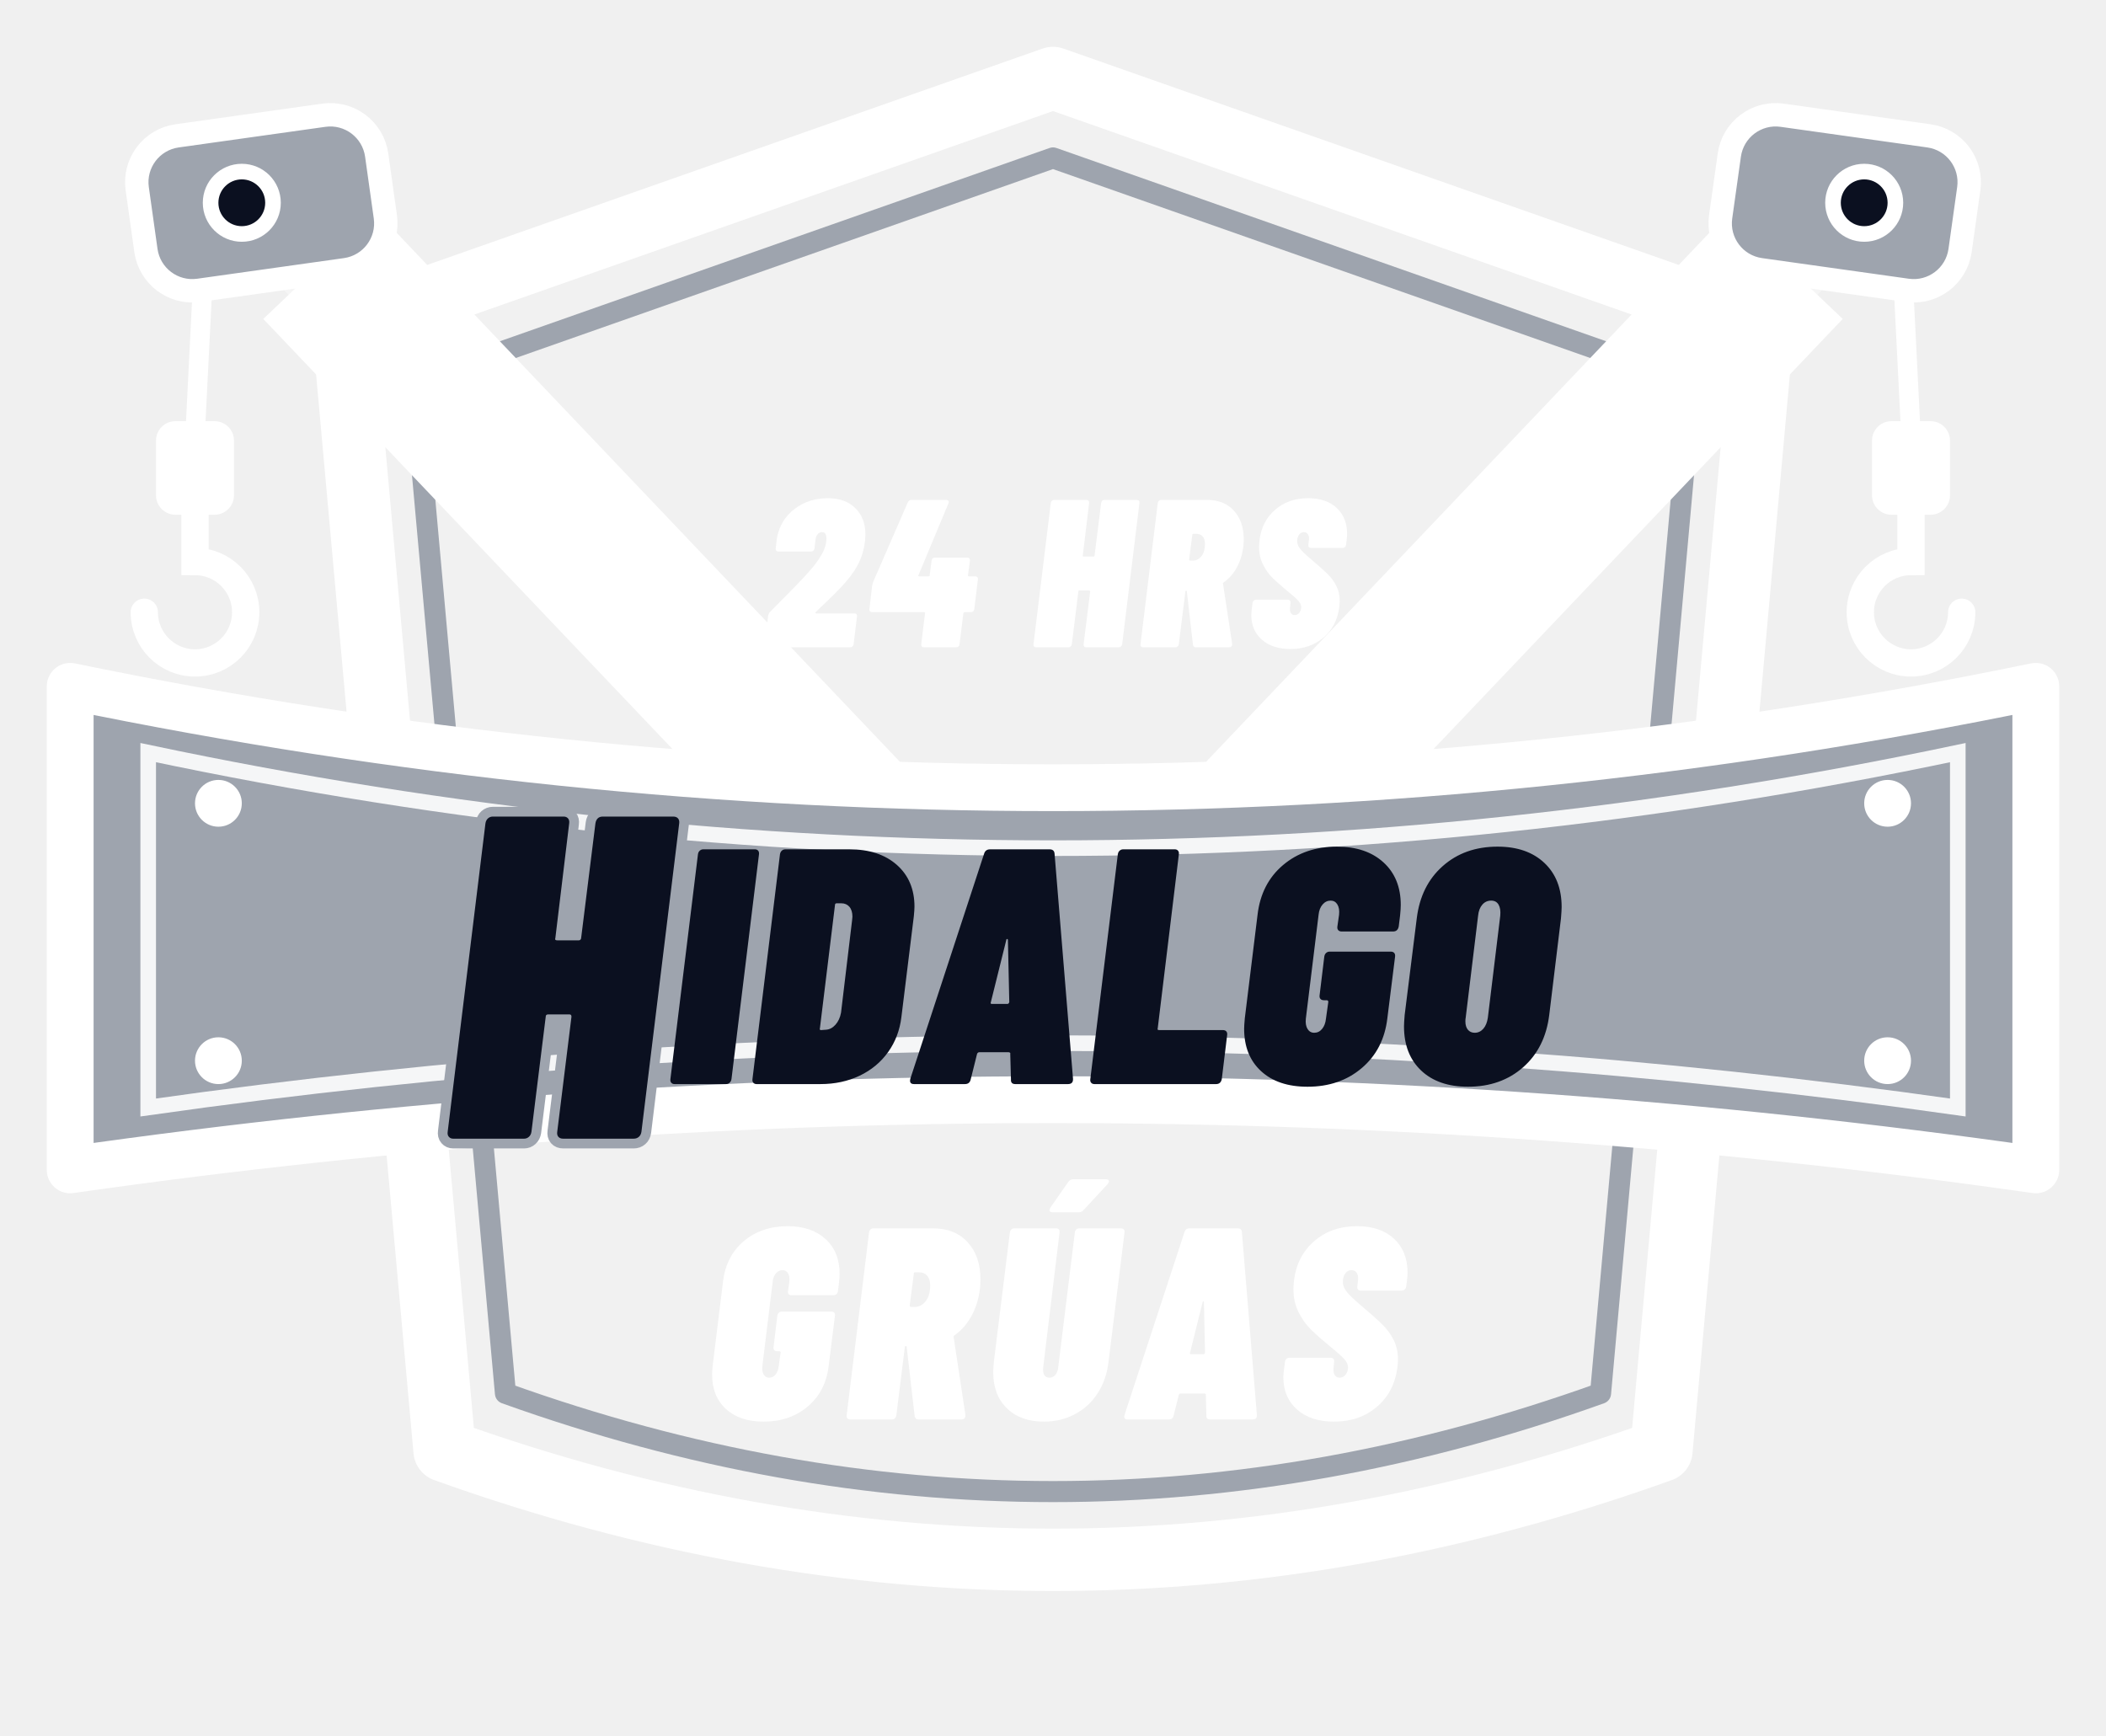
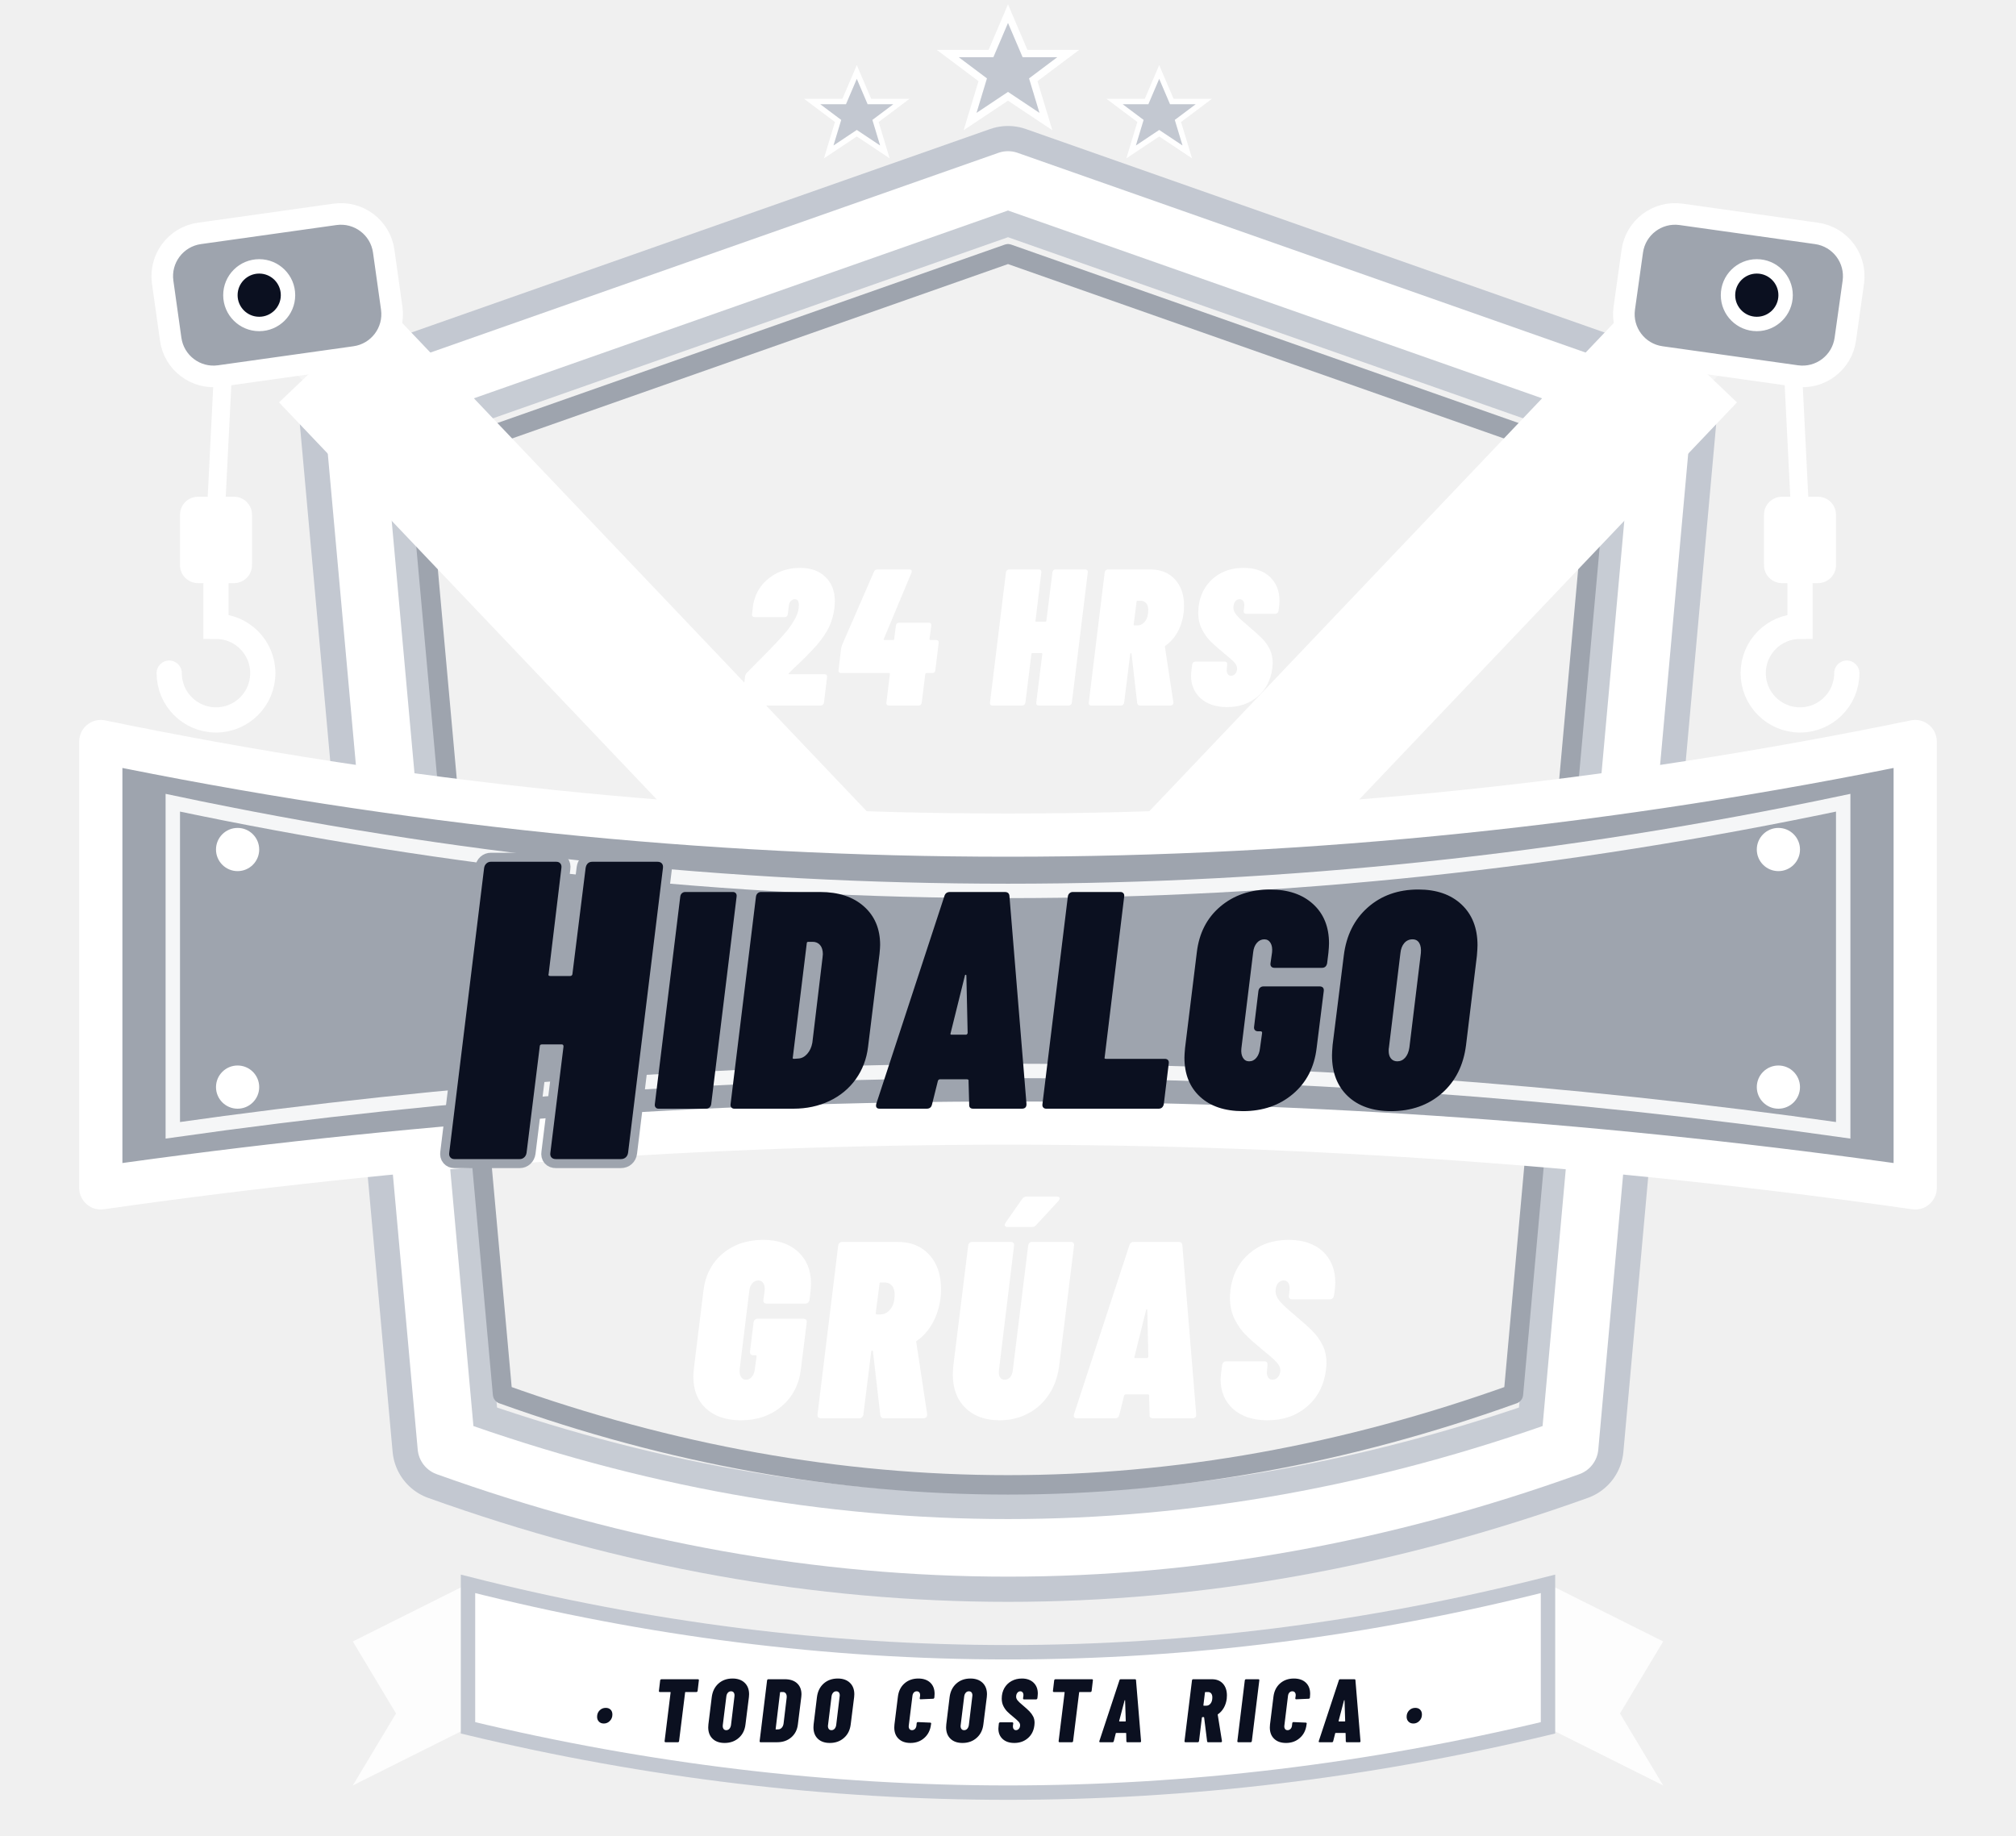
- <svg xmlns="http://www.w3.org/2000/svg" viewBox="30 20 540 445">
+ <svg xmlns="http://www.w3.org/2000/svg" viewBox="20 -10 560 510">
  <defs>
    <linearGradient id="gAzul" x1="0" y1="0" x2="0" y2="1">
      <stop offset="0" stop-color="#3446C4" />
      <stop offset=".55" stop-color="#26339A" />
      <stop offset="1" stop-color="#18216A" />
    </linearGradient>
    <linearGradient id="gPlata" x1="0" y1="0" x2="0" y2="1">
      <stop offset="0" stop-color="#E4E7EC" />
      <stop offset=".45" stop-color="#AEB4BD" />
      <stop offset=".55" stop-color="#9AA1AB" />
      <stop offset="1" stop-color="#C6CAD1" />
    </linearGradient>
    <linearGradient id="gBlanco" x1="0" y1="0" x2="0" y2="1">
      <stop offset="0" stop-color="#FFFFFF" />
      <stop offset="1" stop-color="#EEF1F6" />
    </linearGradient>
+     <linearGradient id="gCromo" x1="0" y1="0" x2="1" y2="1">
+       <stop offset="0" stop-color="#FFFFFF" />
+       <stop offset=".22" stop-color="#C9CED6" />
+       <stop offset=".42" stop-color="#7E8693" />
+       <stop offset=".58" stop-color="#F4F6F9" />
+       <stop offset=".8" stop-color="#9AA1AB" />
+       <stop offset="1" stop-color="#E9ECF1" />
+     </linearGradient>
+     <linearGradient id="gBrillo" x1="0" y1="0" x2="1" y2="0">
+       <stop offset="0" stop-color="#fff" stop-opacity="0" />
+       <stop offset=".5" stop-color="#fff" stop-opacity=".75" />
+       <stop offset="1" stop-color="#fff" stop-opacity="0" />
+     </linearGradient>
+     <linearGradient id="gCinta" x1="0" y1="0" x2="0" y2="1">
+       <stop offset="0" stop-color="#26339A" />
+       <stop offset="1" stop-color="#121A55" />
+     </linearGradient>
+     <clipPath id="cEscudo">
+       <path d="M300 40 L482 104 L456 392 Q300 448 144 392 L118 104 Z" />
+     </clipPath>
+     <clipPath id="cPlaca">
+       <path d="M48 196 Q300 248 552 196 L552 320 Q300 284 48 320 Z" />
+     </clipPath>
    <filter id="sombra" x="-10%" y="-10%" width="120%" height="130%">
      <feDropShadow dx="0" dy="6" stdDeviation="6" flood-color="#0B1030" flood-opacity=".28" />
    </filter>
  </defs>
  <g filter="none">
+     <path d="M300 40 L482 104 L456 392 Q300 448 144 392 L118 104 Z" fill="none" stroke="#C3C8D1" stroke-width="30" stroke-linejoin="round" />
    <path d="M300 40 L482 104 L456 392 Q300 448 144 392 L118 104 Z" fill="rgba(255,255,255,.07)" stroke="#FFFFFF" stroke-width="16" stroke-linejoin="round" />
    <path d="M300 40 L482 104 L456 392 Q300 448 144 392 L118 104 Z" fill="none" stroke="#9EA4AE" stroke-width="6" stroke-linejoin="round" transform="translate(300 245) scale(.9) translate(-300 -245)" />
    <g>
      <path d="M268 252 L112 88" stroke="#FFFFFF" stroke-width="40" stroke-linecap="butt" />
      <path d="M252 246 L104 92" stroke="#FFFFFF" stroke-width="5" stroke-opacity=".35" />
      <rect x="66" y="52" width="62" height="40" rx="12" fill="#9EA4AE" stroke="#FFFFFF" stroke-width="6" transform="rotate(-8 97 72)" />
      <circle cx="92" cy="72" r="8" fill="#0B1020" stroke="#FFFFFF" stroke-width="4" />
      <path d="M82 92 L80 132" stroke="#FFFFFF" stroke-width="5" />
      <rect x="70" y="128" width="20" height="24" rx="5" fill="#FFFFFF" />
      <path d="M80 152 v12 a13 13 0 1 1 -13 13" fill="none" stroke="#FFFFFF" stroke-width="7" stroke-linecap="round" />
    </g>
    <g transform="translate(600 0) scale(-1 1)">
      <path d="M268 252 L112 88" stroke="#FFFFFF" stroke-width="40" stroke-linecap="butt" />
      <path d="M252 246 L104 92" stroke="#FFFFFF" stroke-width="5" stroke-opacity=".35" />
      <rect x="66" y="52" width="62" height="40" rx="12" fill="#9EA4AE" stroke="#FFFFFF" stroke-width="6" transform="rotate(-8 97 72)" />
      <circle cx="92" cy="72" r="8" fill="#0B1020" stroke="#FFFFFF" stroke-width="4" />
      <path d="M82 92 L80 132" stroke="#FFFFFF" stroke-width="5" />
      <rect x="70" y="128" width="20" height="24" rx="5" fill="#FFFFFF" />
      <path d="M80 152 v12 a13 13 0 1 1 -13 13" fill="none" stroke="#FFFFFF" stroke-width="7" stroke-linecap="round" />
    </g>
    <path d="M48 196 Q300 248 552 196 L552 320 Q300 284 48 320 Z" fill="#9EA4AE" stroke="#FFFFFF" stroke-width="12" stroke-linejoin="round" />
    <path d="M68 213 Q300 262 532 213 L532 304 Q300 271 68 304 Z" fill="none" stroke="#FFFFFF" stroke-width="4" stroke-opacity=".9" />
    <g fill="#FFFFFF">
      <circle cx="86" cy="226" r="6" />
      <circle cx="514" cy="226" r="6" />
      <circle cx="86" cy="292" r="6" />
      <circle cx="514" cy="292" r="6" />
    </g>
    <path d="M239.27 177.30H249.04Q249.42 177.30 249.61 177.52Q249.80 177.73 249.74 178.11L248.88 185.19Q248.83 185.56 248.58 185.78Q248.34 186.0 247.96 186.0H226.79Q226.42 186.0 226.23 185.78Q226.04 185.56 226.09 185.19L226.96 177.9Q227.06 177.30 227.5 176.87L231.49 172.82Q236.51 167.80 238.62 165.21Q240.24 163.15 241.08 161.43Q241.91 159.70 241.91 158.08Q241.91 157.27 241.62 156.86Q241.32 156.46 240.78 156.46Q240.13 156.46 239.67 156.97Q239.21 157.48 239.11 158.35L238.84 160.62Q238.78 160.99 238.57 161.21Q238.35 161.43 237.97 161.43H229.60Q229.22 161.43 229.03 161.21Q228.85 160.99 228.90 160.62L229.22 157.92Q230.09 153.32 233.71 150.54Q237.32 147.76 242.29 147.76Q246.72 147.76 249.31 150.30Q251.90 152.84 251.90 157.05Q251.90 157.59 251.8 158.78Q251.42 161.80 250.31 164.15Q249.20 166.50 246.94 169.15Q244.61 171.85 240.13 176.01L239.16 176.98Q239.00 177.09 239.05 177.19Q239.11 177.30 239.27 177.30ZM280.74 168.61 279.82 176.17Q279.77 176.55 279.55 176.76Q279.34 176.98 278.96 176.98H277.34Q277.12 176.98 277.02 177.25L276.04 185.19Q275.99 185.56 275.77 185.78Q275.56 186.0 275.18 186.0H266.92Q266.54 186.0 266.35 185.78Q266.16 185.56 266.22 185.19L267.19 177.25Q267.19 176.98 266.97 176.98H253.58Q253.26 176.98 253.07 176.76Q252.88 176.55 252.93 176.17L253.63 170.17Q253.69 169.85 253.90 169.20L262.76 148.84Q263.03 148.2 263.73 148.2H272.59Q273.02 148.2 273.18 148.44Q273.34 148.68 273.18 149.11L265.51 167.47Q265.35 167.80 265.68 167.80H268.11Q268.38 167.80 268.38 167.53L268.86 163.80Q268.92 163.42 269.13 163.21Q269.35 162.99 269.73 162.99H277.99Q278.37 162.99 278.55 163.21Q278.74 163.42 278.69 163.80L278.20 167.53Q278.20 167.80 278.47 167.80H280.09Q280.42 167.80 280.61 168.01Q280.8 168.23 280.74 168.61ZM313.20 148.2H321.46Q321.84 148.2 322.03 148.41Q322.22 148.63 322.16 149.01L317.74 185.19Q317.68 185.56 317.44 185.78Q317.2 186.0 316.82 186.0H308.56Q308.18 186.0 307.99 185.78Q307.80 185.56 307.85 185.19L309.53 171.69Q309.53 171.42 309.31 171.42H306.77Q306.50 171.42 306.50 171.69L304.83 185.19Q304.78 185.56 304.53 185.78Q304.29 186.0 303.97 186.0H295.65Q295.33 186.0 295.14 185.78Q294.95 185.56 295.00 185.19L299.43 149.01Q299.48 148.63 299.73 148.41Q299.97 148.2 300.29 148.2H308.61Q308.93 148.2 309.12 148.41Q309.31 148.63 309.26 149.01L307.64 162.45Q307.53 162.72 307.85 162.72H310.39Q310.50 162.72 310.58 162.64Q310.66 162.56 310.66 162.45L312.34 149.01Q312.39 148.63 312.61 148.41Q312.82 148.2 313.20 148.2ZM335.88 185.29 334.32 171.69Q334.32 171.47 334.15 171.47Q333.94 171.47 333.94 171.74L332.26 185.19Q332.21 185.56 331.97 185.78Q331.72 186.0 331.40 186.0H323.08Q322.76 186.0 322.57 185.78Q322.38 185.56 322.44 185.19L326.86 149.01Q326.92 148.63 327.16 148.41Q327.40 148.2 327.73 148.2H339.55Q343.87 148.2 346.38 150.95Q348.90 153.70 348.90 158.24Q348.90 159.54 348.79 160.24Q348.41 163.21 347.11 165.56Q345.82 167.91 343.77 169.36Q343.50 169.53 343.60 169.74L345.93 185.08V185.29Q345.93 185.62 345.71 185.81Q345.49 186.0 345.17 186.0H336.64Q335.99 186.0 335.88 185.29ZM335.99 156.89Q335.72 156.89 335.72 157.16L334.91 163.48Q334.91 163.75 335.18 163.75H335.88Q337.18 163.75 338.07 162.61Q338.96 161.48 338.96 159.48Q338.96 158.24 338.37 157.56Q337.77 156.89 336.75 156.89ZM350.84 177.63Q350.84 177.25 350.95 176.28L351.17 174.60Q351.22 174.22 351.46 174.01Q351.71 173.79 352.03 173.79H360.24Q360.56 173.79 360.75 174.01Q360.94 174.22 360.89 174.60L360.78 175.79Q360.67 176.65 360.99 177.19Q361.32 177.73 361.97 177.73Q362.67 177.73 363.15 177.14Q363.64 176.55 363.64 175.68Q363.64 174.87 362.86 174.01Q362.07 173.14 359.86 171.36Q357.70 169.58 356.3 168.20Q354.89 166.83 353.87 164.80Q352.84 162.78 352.84 160.18Q352.84 159.70 352.95 158.51Q353.54 153.70 356.94 150.73Q360.35 147.76 365.42 147.76Q370.07 147.76 372.74 150.25Q375.41 152.73 375.41 156.94Q375.41 157.43 375.30 158.51L375.14 159.70Q375.09 160.08 374.84 160.29Q374.60 160.51 374.28 160.51H366.12Q365.80 160.51 365.61 160.29Q365.42 160.08 365.48 159.70L365.64 158.29Q365.69 157.48 365.34 156.97Q364.99 156.46 364.34 156.46Q363.59 156.46 363.10 157.11Q362.61 157.75 362.61 158.83Q362.61 159.75 363.37 160.72Q364.13 161.7 366.18 163.42Q368.93 165.75 370.39 167.18Q371.85 168.61 372.68 170.31Q373.52 172.01 373.52 174.17Q373.52 174.60 373.41 175.68Q372.77 180.6 369.34 183.51Q365.91 186.43 360.89 186.43Q356.24 186.43 353.54 184.02Q350.84 181.62 350.84 177.63Z" fill="#FFFFFF" />
    <path d="M184.56 229.4H202.61Q203.44 229.4 203.85 229.87Q204.26 230.34 204.15 231.17L194.47 310.23Q194.35 311.05 193.82 311.52Q193.29 312.0 192.46 312.0H174.41Q173.58 312.0 173.17 311.52Q172.76 311.05 172.88 310.23L176.53 280.73Q176.53 280.14 176.06 280.14H170.52Q169.93 280.14 169.93 280.73L166.27 310.23Q166.15 311.05 165.62 311.52Q165.09 312.0 164.38 312.0H146.21Q145.50 312.0 145.09 311.52Q144.67 311.05 144.79 310.23L154.47 231.17Q154.59 230.34 155.12 229.87Q155.65 229.4 156.36 229.4H174.53Q175.24 229.4 175.65 229.87Q176.06 230.34 175.94 231.17L172.40 260.55Q172.17 261.14 172.88 261.14H178.42Q178.66 261.14 178.84 260.96Q179.01 260.78 179.01 260.55L182.67 231.17Q182.79 230.34 183.26 229.87Q183.73 229.4 184.56 229.4Z" fill="#0B1020" stroke="#9EA4AE" stroke-width="5" paint-order="stroke" />
    <path d="M201.90 296.71 208.96 239.09Q209.04 238.48 209.43 238.14Q209.82 237.8 210.33 237.8H223.58Q224.09 237.8 224.39 238.14Q224.69 238.48 224.61 239.09L217.56 296.71Q217.47 297.31 217.08 297.65Q216.70 298.0 216.18 298.0H202.94Q202.42 298.0 202.12 297.65Q201.82 297.31 201.90 296.71ZM222.94 296.71 229.99 239.09Q230.08 238.48 230.47 238.14Q230.85 237.8 231.37 237.8H247.80Q255.45 237.8 259.96 241.79Q264.48 245.79 264.48 252.50Q264.48 253.28 264.31 255.0L261.13 280.8Q260.52 285.87 257.73 289.78Q254.93 293.7 250.42 295.85Q245.90 298.0 240.40 298.0H223.97Q223.46 298.0 223.16 297.65Q222.86 297.31 222.94 296.71ZM240.57 284.15 241.78 284.06Q243.15 283.98 244.23 282.77Q245.30 281.57 245.65 279.68L248.48 256.03L248.57 255.08Q248.57 253.45 247.80 252.54Q247.02 251.64 245.73 251.64H244.53Q244.10 251.64 244.10 252.07L240.23 283.72Q240.06 284.15 240.57 284.15ZM289.22 296.79 289.04 290.26Q289.13 290.08 288.96 289.95Q288.79 289.83 288.61 289.83H281.13Q280.70 289.83 280.53 290.26L278.90 296.79Q278.64 298.0 277.43 298.0H264.36Q263.07 298.0 263.42 296.62L282.34 238.91Q282.68 237.8 283.88 237.8H299.11Q300.31 237.8 300.40 238.91L305.13 296.62V296.79Q305.13 298.0 303.84 298.0H290.33Q289.13 298.0 289.22 296.79ZM284.31 277.44H288.36Q288.61 277.44 288.79 277.01L288.44 261.10Q288.44 260.76 288.23 260.80Q288.01 260.84 288.01 261.10L284.06 277.01Q283.88 277.44 284.31 277.44ZM309.57 296.71 316.62 239.09Q316.70 238.48 317.09 238.14Q317.48 237.8 317.99 237.8H331.24Q331.75 237.8 332.05 238.14Q332.36 238.48 332.27 239.09L326.85 283.72Q326.68 284.15 327.20 284.15H343.54Q344.14 284.15 344.44 284.49Q344.74 284.84 344.65 285.44L343.28 296.71Q343.02 298.0 341.82 298.0H310.60Q310.08 298.0 309.78 297.65Q309.48 297.31 309.57 296.71ZM349.01 283.81Q349.01 283.03 349.18 281.14L352.45 254.57Q353.39 246.57 358.98 241.84Q364.57 237.11 372.83 237.11Q380.31 237.11 384.74 241.15Q389.17 245.19 389.17 252.07Q389.17 253.02 389.00 254.74L388.65 257.58Q388.40 258.87 387.19 258.87H374.03Q373.43 258.87 373.13 258.52Q372.83 258.18 372.92 257.58L373.35 254.57Q373.52 252.93 372.92 251.94Q372.31 250.95 371.20 250.95Q369.99 250.95 369.13 251.94Q368.27 252.93 368.10 254.57L364.83 281.23Q364.66 282.86 365.26 283.85Q365.86 284.84 366.98 284.84Q368.19 284.84 369.00 283.85Q369.82 282.86 369.99 281.23L370.59 276.93Q370.59 276.5 370.16 276.5H369.48Q368.87 276.5 368.57 276.15Q368.27 275.81 368.36 275.21L369.56 265.32Q369.65 264.71 370.03 264.37Q370.42 264.03 370.94 264.03H386.59Q387.19 264.03 387.49 264.37Q387.79 264.71 387.71 265.32L385.73 281.14Q384.78 289.14 379.15 293.91Q373.52 298.68 365.26 298.68Q357.69 298.68 353.35 294.68Q349.01 290.69 349.01 283.81ZM390.00 283.20Q390.00 282.34 390.17 280.28L393.27 255.51Q394.30 247.08 399.93 242.1Q405.56 237.11 413.99 237.11Q421.56 237.11 425.99 241.28Q430.42 245.45 430.42 252.59Q430.42 253.45 430.25 255.51L427.24 280.28Q426.20 288.71 420.53 293.7Q414.85 298.68 406.42 298.68Q398.77 298.68 394.38 294.51Q390.00 290.34 390.00 283.20ZM411.50 280.97 414.68 254.82Q414.85 253.02 414.25 251.99Q413.65 250.95 412.36 250.95Q410.98 250.95 410.08 251.99Q409.18 253.02 409.00 254.82L405.82 280.97Q405.74 281.31 405.74 281.91Q405.74 283.29 406.38 284.06Q407.03 284.84 408.14 284.84Q409.43 284.84 410.34 283.81Q411.24 282.77 411.50 280.97Z" fill="#0B1020" />
    <path d="M212.59 372.45Q212.59 371.82 212.73 370.28L215.39 348.65Q216.16 342.14 220.71 338.28Q225.26 334.44 231.98 334.44Q238.07 334.44 241.67 337.73Q245.28 341.02 245.28 346.62Q245.28 347.39 245.14 348.79L244.86 351.1Q244.65 352.15 243.67 352.15H232.96Q232.47 352.15 232.22 351.87Q231.98 351.59 232.05 351.1L232.4 348.65Q232.54 347.32 232.05 346.51Q231.56 345.71 230.65 345.71Q229.67 345.71 228.97 346.51Q228.27 347.32 228.13 348.65L225.47 370.35Q225.33 371.68 225.82 372.48Q226.31 373.29 227.22 373.29Q228.20 373.29 228.86 372.48Q229.53 371.68 229.67 370.35L230.16 366.85Q230.16 366.5 229.81 366.5H229.25Q228.76 366.5 228.51 366.22Q228.27 365.94 228.34 365.45L229.32 357.4Q229.39 356.90 229.70 356.63Q230.02 356.35 230.44 356.35H243.18Q243.67 356.35 243.91 356.63Q244.16 356.90 244.09 357.4L242.48 370.28Q241.71 376.79 237.12 380.67Q232.54 384.56 225.82 384.56Q219.66 384.56 216.12 381.30Q212.59 378.05 212.59 372.45ZM264.52 383.09 262.49 365.45Q262.49 365.17 262.28 365.17Q262.00 365.17 262.00 365.52L259.83 382.95Q259.76 383.44 259.44 383.72Q259.13 384.0 258.71 384.0H247.93Q247.51 384.0 247.26 383.72Q247.02 383.44 247.09 382.95L252.83 336.05Q252.90 335.56 253.21 335.28Q253.53 335.0 253.95 335.0H269.28Q274.88 335.0 278.13 338.57Q281.39 342.14 281.39 348.02Q281.39 349.7 281.25 350.61Q280.76 354.46 279.08 357.50Q277.40 360.55 274.74 362.44Q274.39 362.65 274.53 362.93L277.54 382.81V383.09Q277.54 383.51 277.26 383.75Q276.98 384.0 276.56 384.0H265.50Q264.66 384.0 264.52 383.09ZM264.66 346.27Q264.31 346.27 264.31 346.62L263.26 354.81Q263.26 355.15 263.61 355.15H264.52Q266.20 355.15 267.35 353.68Q268.51 352.21 268.51 349.63Q268.51 348.02 267.74 347.14Q266.97 346.27 265.64 346.27ZM284.67 371.89Q284.67 371.12 284.81 369.44L288.94 336.05Q289.01 335.56 289.32 335.28Q289.64 335.0 290.06 335.0H300.84Q301.26 335.0 301.50 335.28Q301.75 335.56 301.68 336.05L297.48 370.7Q297.34 371.89 297.76 372.59Q298.18 373.29 299.09 373.29Q300.00 373.29 300.59 372.59Q301.19 371.89 301.33 370.7L305.6 336.05Q305.67 335.56 305.95 335.28Q306.23 335.0 306.72 335.0H317.43Q317.92 335.0 318.16 335.28Q318.41 335.56 318.34 336.05L314.21 369.44Q313.65 373.92 311.41 377.35Q309.17 380.78 305.6 382.66Q302.03 384.56 297.69 384.56Q291.67 384.56 288.17 381.13Q284.67 377.7 284.67 371.89ZM299.09 330.30Q299.09 330.16 299.37 329.60L303.92 323.09Q304.41 322.4 305.25 322.4H313.51Q314.35 322.4 314.35 322.96Q314.35 323.16 314.00 323.65L307.91 330.23Q307.42 330.87 306.65 330.87H299.93Q299.09 330.87 299.09 330.30ZM339.33 383.02 339.19 377.7Q339.26 377.56 339.12 377.45Q338.98 377.35 338.84 377.35H332.75Q332.40 377.35 332.26 377.7L330.93 383.02Q330.72 384.0 329.74 384.0H319.1Q318.05 384.0 318.33 382.88L333.73 335.90Q334.01 335.0 334.99 335.0H347.38Q348.36 335.0 348.43 335.90L352.28 382.88V383.02Q352.28 384.0 351.23 384.0H340.24Q339.26 384.0 339.33 383.02ZM335.34 367.27H338.63Q338.84 367.27 338.98 366.92L338.70 353.97Q338.70 353.69 338.52 353.72Q338.35 353.76 338.35 353.97L335.13 366.92Q334.99 367.27 335.34 367.27ZM359.06 373.15Q359.06 372.66 359.20 371.4L359.48 369.23Q359.55 368.74 359.86 368.46Q360.18 368.18 360.6 368.18H371.24Q371.66 368.18 371.90 368.46Q372.15 368.74 372.08 369.23L371.94 370.77Q371.80 371.89 372.22 372.59Q372.64 373.29 373.48 373.29Q374.39 373.29 375.02 372.52Q375.65 371.75 375.65 370.63Q375.65 369.58 374.63 368.46Q373.62 367.34 370.75 365.03Q367.95 362.72 366.13 360.93Q364.31 359.15 362.98 356.52Q361.65 353.9 361.65 350.54Q361.65 349.90 361.79 348.37Q362.56 342.14 366.97 338.28Q371.38 334.44 377.96 334.44Q383.98 334.44 387.44 337.65Q390.91 340.88 390.91 346.34Q390.91 346.97 390.77 348.37L390.56 349.90Q390.49 350.4 390.17 350.67Q389.86 350.96 389.44 350.96H378.87Q378.45 350.96 378.20 350.67Q377.96 350.4 378.03 349.90L378.24 348.09Q378.31 347.04 377.85 346.37Q377.40 345.71 376.56 345.71Q375.58 345.71 374.95 346.54Q374.32 347.39 374.32 348.79Q374.32 349.98 375.30 351.24Q376.28 352.5 378.94 354.74Q382.51 357.75 384.40 359.60Q386.29 361.46 387.37 363.66Q388.46 365.87 388.46 368.67Q388.46 369.23 388.32 370.63Q387.48 377.0 383.03 380.78Q378.59 384.56 372.08 384.56Q366.06 384.56 362.56 381.44Q359.06 378.33 359.06 373.15Z" fill="#FFFFFF" />
+     <path d="M118 446 L150 430 L150 470 L118 486 L130 466 Z" fill="#FFFFFF" opacity=".85" />
+     <path d="M482 446 L450 430 L450 470 L482 486 L470 466 Z" fill="#FFFFFF" opacity=".85" />
+     <path d="M150 430 Q300 468 450 430 L450 470 Q300 506 150 470 Z" fill="#FFFFFF" stroke="#C3C8D1" stroke-width="4" />
+     <path d="M185.86 466.92Q185.86 465.85 186.56 465.15Q187.26 464.45 188.26 464.45Q189.11 464.45 189.61 464.95Q190.11 465.45 190.11 466.3Q190.11 467.35 189.41 468.07Q188.71 468.8 187.73 468.8Q186.88 468.8 186.37 468.27Q185.86 467.75 185.86 466.92ZM214.13 456.8 213.78 459.75Q213.76 459.87 213.67 459.96Q213.58 460.05 213.46 460.05H210.43Q210.31 460.05 210.31 460.17L208.63 473.7Q208.63 473.82 208.53 473.91Q208.43 474.0 208.31 474.0H204.88Q204.61 474.0 204.61 473.7L206.28 460.17Q206.28 460.05 206.18 460.05H203.28Q203.16 460.05 203.08 459.96Q203.01 459.87 203.03 459.75L203.38 456.8Q203.41 456.67 203.51 456.58Q203.61 456.5 203.73 456.5H213.88Q214.01 456.5 214.08 456.58Q214.16 456.67 214.13 456.8ZM216.73 469.85Q216.73 469.57 216.78 469.02L217.71 461.47Q218.01 459.1 219.57 457.70Q221.13 456.3 223.48 456.3Q225.61 456.3 226.84 457.47Q228.08 458.65 228.08 460.67Q228.08 460.92 228.03 461.47L227.08 469.02Q226.81 471.4 225.22 472.79Q223.63 474.2 221.28 474.2Q219.16 474.2 217.94 473.03Q216.73 471.87 216.73 469.85ZM223.06 469.2 224.01 461.3Q224.03 461.17 224.03 460.97Q224.03 460.45 223.78 460.15Q223.53 459.85 223.06 459.85Q222.53 459.85 222.18 460.25Q221.83 460.65 221.76 461.3L220.78 469.2L220.76 469.47Q220.76 470.02 221.01 470.33Q221.26 470.65 221.73 470.65Q222.26 470.65 222.61 470.26Q222.96 469.87 223.06 469.2ZM231.01 473.7 233.08 456.8Q233.11 456.67 233.19 456.58Q233.28 456.5 233.41 456.5H238.03Q240.18 456.5 241.41 457.62Q242.63 458.75 242.63 460.7Q242.63 460.92 242.58 461.42L241.63 469.07Q241.36 471.3 239.79 472.65Q238.23 474.0 235.88 474.0H231.26Q231.13 474.0 231.06 473.91Q230.98 473.82 231.01 473.7ZM235.56 470.45 236.23 470.42Q236.76 470.4 237.16 469.96Q237.56 469.52 237.66 468.8L238.51 461.7Q238.53 461.57 238.53 461.35Q238.53 460.75 238.24 460.4Q237.96 460.05 237.48 460.05H236.83Q236.73 460.05 236.68 460.17L235.46 470.32Q235.41 470.45 235.56 470.45ZM245.96 469.85Q245.96 469.57 246.01 469.02L246.93 461.47Q247.23 459.1 248.79 457.70Q250.36 456.3 252.71 456.3Q254.83 456.3 256.07 457.47Q257.31 458.65 257.31 460.67Q257.31 460.92 257.26 461.47L256.31 469.02Q256.03 471.4 254.44 472.79Q252.86 474.2 250.51 474.2Q248.38 474.2 247.17 473.03Q245.96 471.87 245.96 469.85ZM252.28 469.2 253.23 461.3Q253.26 461.17 253.26 460.97Q253.26 460.45 253.01 460.15Q252.76 459.85 252.28 459.85Q251.76 459.85 251.41 460.25Q251.06 460.65 250.98 461.3L250.01 469.2L249.98 469.47Q249.98 470.02 250.23 470.33Q250.48 470.65 250.96 470.65Q251.48 470.65 251.83 470.26Q252.18 469.87 252.28 469.2ZM268.41 469.9Q268.41 469.62 268.46 469.07L269.41 461.4Q269.68 459.05 271.23 457.67Q272.78 456.3 275.08 456.3Q277.18 456.3 278.4 457.43Q279.61 458.57 279.61 460.55Q279.61 460.8 279.56 461.4L279.53 461.62Q279.51 461.75 279.42 461.83Q279.33 461.92 279.21 461.92L275.73 462.07Q275.46 462.07 275.48 461.77L275.58 461.1Q275.63 460.52 275.38 460.18Q275.13 459.85 274.66 459.85Q274.18 459.85 273.86 460.18Q273.53 460.52 273.46 461.1L272.43 469.42Q272.38 469.97 272.62 470.31Q272.86 470.65 273.33 470.65Q273.81 470.65 274.15 470.31Q274.48 469.97 274.56 469.42L274.63 468.7Q274.66 468.57 274.75 468.48Q274.83 468.4 274.96 468.4L278.38 468.55Q278.66 468.55 278.66 468.85L278.61 469.07Q278.33 471.4 276.77 472.79Q275.21 474.2 272.91 474.2Q270.81 474.2 269.61 473.04Q268.41 471.9 268.41 469.9ZM282.81 469.85Q282.81 469.57 282.86 469.02L283.78 461.47Q284.08 459.1 285.65 457.70Q287.21 456.3 289.56 456.3Q291.68 456.3 292.92 457.47Q294.16 458.65 294.16 460.67Q294.16 460.92 294.11 461.47L293.16 469.02Q292.88 471.4 291.29 472.79Q289.71 474.2 287.36 474.2Q285.23 474.2 284.02 473.03Q282.81 471.87 282.81 469.85ZM289.13 469.2 290.08 461.3Q290.11 461.17 290.11 460.97Q290.11 460.45 289.86 460.15Q289.61 459.85 289.13 459.85Q288.61 459.85 288.26 460.25Q287.91 460.65 287.83 461.3L286.86 469.2L286.83 469.47Q286.83 470.02 287.08 470.33Q287.33 470.65 287.81 470.65Q288.33 470.65 288.68 470.26Q289.03 469.87 289.13 469.2ZM297.33 470.22Q297.33 470.0 297.38 469.55L297.46 468.77Q297.48 468.65 297.58 468.56Q297.68 468.47 297.81 468.47H301.18Q301.46 468.47 301.46 468.77L301.38 469.35L301.36 469.6Q301.36 470.07 301.6 470.36Q301.83 470.65 302.21 470.65Q302.68 470.65 303.02 470.26Q303.36 469.87 303.36 469.25Q303.36 468.77 302.97 468.32Q302.58 467.87 301.48 466.97Q300.43 466.12 299.81 465.5Q299.18 464.87 298.72 463.96Q298.26 463.05 298.26 461.87Q298.26 460.25 298.98 458.97Q299.71 457.7 300.98 457.0Q302.26 456.3 303.86 456.3Q305.88 456.3 307.08 457.43Q308.28 458.57 308.28 460.47Q308.28 460.7 308.23 461.2L308.16 461.8Q308.13 461.92 308.03 462.01Q307.93 462.1 307.81 462.1H304.46Q304.18 462.1 304.18 461.8L304.28 461.1Q304.33 460.55 304.1 460.20Q303.86 459.85 303.41 459.85Q302.93 459.85 302.6 460.27Q302.26 460.7 302.26 461.35Q302.26 461.87 302.65 462.36Q303.03 462.85 304.06 463.7Q305.33 464.77 305.97 465.43Q306.61 466.1 307.0 466.86Q307.38 467.62 307.38 468.6Q307.38 468.8 307.33 469.3Q307.06 471.55 305.52 472.87Q303.98 474.2 301.76 474.2Q299.71 474.2 298.52 473.11Q297.33 472.02 297.33 470.22ZM323.58 456.8 323.23 459.75Q323.21 459.87 323.12 459.96Q323.03 460.05 322.91 460.05H319.88Q319.76 460.05 319.76 460.17L318.08 473.7Q318.08 473.82 317.98 473.91Q317.88 474.0 317.76 474.0H314.33Q314.06 474.0 314.06 473.7L315.73 460.17Q315.73 460.05 315.63 460.05H312.73Q312.61 460.05 312.53 459.96Q312.46 459.87 312.48 459.75L312.83 456.8Q312.86 456.67 312.96 456.58Q313.06 456.5 313.18 456.5H323.33Q323.46 456.5 323.53 456.58Q323.61 456.67 323.58 456.8ZM332.88 473.72 332.83 471.55Q332.86 471.5 332.81 471.46Q332.76 471.42 332.71 471.42H330.08Q329.93 471.42 329.93 471.55L329.38 473.72Q329.31 474.0 329.03 474.0H325.58Q325.28 474.0 325.38 473.67L330.96 456.77Q331.03 456.5 331.31 456.5H335.26Q335.56 456.5 335.56 456.77L336.96 473.67V473.75Q336.96 474.0 336.68 474.0H333.16Q332.88 474.0 332.88 473.72ZM330.96 468.22H332.58Q332.71 468.22 332.71 468.1L332.53 462.4Q332.53 462.3 332.48 462.3Q332.43 462.3 332.38 462.4L330.88 468.1Q330.88 468.22 330.96 468.22ZM355.31 473.75 354.48 467.12Q354.46 467.02 354.36 467.02H354.01Q353.91 467.02 353.86 467.15L353.06 473.7Q353.03 473.82 352.95 473.91Q352.86 474.0 352.73 474.0H349.28Q349.16 474.0 349.08 473.91Q349.01 473.82 349.03 473.7L351.11 456.8Q351.13 456.67 351.22 456.58Q351.31 456.5 351.43 456.5H356.66Q358.58 456.5 359.7 457.72Q360.81 458.95 360.81 461.0Q360.81 461.6 360.76 461.92Q360.58 463.32 359.95 464.43Q359.31 465.55 358.33 466.22Q358.28 466.25 358.26 466.28Q358.23 466.32 358.26 466.37L359.43 473.65V473.7Q359.43 474.0 359.16 474.0H355.61Q355.33 474.0 355.31 473.75ZM354.71 460.17 354.28 463.72Q354.28 463.85 354.38 463.85H355.06Q355.81 463.85 356.28 463.23Q356.76 462.62 356.76 461.55Q356.76 460.82 356.43 460.43Q356.11 460.05 355.53 460.05H354.86Q354.76 460.05 354.71 460.17ZM363.71 473.7 365.78 456.8Q365.81 456.67 365.9 456.58Q365.98 456.5 366.11 456.5H369.56Q369.68 456.5 369.76 456.58Q369.83 456.67 369.81 456.8L367.73 473.7Q367.71 473.82 367.62 473.91Q367.53 474.0 367.41 474.0H363.96Q363.83 474.0 363.76 473.91Q363.68 473.82 363.71 473.7ZM372.73 469.9Q372.73 469.62 372.78 469.07L373.73 461.4Q374.01 459.05 375.56 457.67Q377.11 456.3 379.41 456.3Q381.51 456.3 382.72 457.43Q383.93 458.57 383.93 460.55Q383.93 460.8 383.88 461.4L383.86 461.62Q383.83 461.75 383.75 461.83Q383.66 461.92 383.53 461.92L380.06 462.07Q379.78 462.07 379.81 461.77L379.91 461.1Q379.96 460.52 379.71 460.18Q379.46 459.85 378.98 459.85Q378.51 459.85 378.18 460.18Q377.86 460.52 377.78 461.1L376.76 469.42Q376.71 469.97 376.95 470.31Q377.18 470.65 377.66 470.65Q378.13 470.65 378.47 470.31Q378.81 469.97 378.88 469.42L378.96 468.7Q378.98 468.57 379.07 468.48Q379.16 468.4 379.28 468.4L382.71 468.55Q382.98 468.55 382.98 468.85L382.93 469.07Q382.66 471.4 381.09 472.79Q379.53 474.2 377.23 474.2Q375.13 474.2 373.93 473.04Q372.73 471.9 372.73 469.9ZM393.83 473.72 393.78 471.55Q393.81 471.5 393.76 471.46Q393.71 471.42 393.66 471.42H391.03Q390.88 471.42 390.88 471.55L390.33 473.72Q390.26 474.0 389.98 474.0H386.53Q386.23 474.0 386.33 473.67L391.91 456.77Q391.98 456.5 392.26 456.5H396.21Q396.51 456.5 396.51 456.77L397.91 473.67V473.75Q397.91 474.0 397.63 474.0H394.11Q393.83 474.0 393.83 473.72ZM391.91 468.22H393.53Q393.66 468.22 393.66 468.1L393.48 462.4Q393.48 462.3 393.43 462.3Q393.38 462.3 393.33 462.4L391.83 468.1Q391.83 468.22 391.91 468.22ZM410.73 466.92Q410.73 465.85 411.43 465.15Q412.13 464.45 413.13 464.45Q413.98 464.45 414.48 464.95Q414.98 465.45 414.98 466.3Q414.98 467.35 414.28 468.07Q413.58 468.8 412.61 468.8Q411.76 468.8 411.25 468.27Q410.73 467.75 410.73 466.92Z" fill="#0B1020" />
+     <path d="M0 -12 L3.5 -3.8 L12.4 -3.8 L5.2 1.6 L7.8 10.2 L0 5 L-7.8 10.2 L-5.2 1.6 L-12.4 -3.8 L-3.5 -3.8 Z" transform="translate(258 22) scale(1)" fill="#C3C8D1" stroke="#FFFFFF" stroke-width="1.5" />
+     <path d="M0 -12 L3.5 -3.8 L12.4 -3.8 L5.2 1.6 L7.8 10.2 L0 5 L-7.8 10.2 L-5.2 1.6 L-12.4 -3.8 L-3.5 -3.8 Z" transform="translate(300 10) scale(1.35)" fill="#C3C8D1" stroke="#FFFFFF" stroke-width="1.5" />
+     <path d="M0 -12 L3.5 -3.8 L12.4 -3.8 L5.2 1.6 L7.8 10.2 L0 5 L-7.8 10.2 L-5.2 1.6 L-12.4 -3.8 L-3.5 -3.8 Z" transform="translate(342 22) scale(1)" fill="#C3C8D1" stroke="#FFFFFF" stroke-width="1.5" />
  </g>
</svg>
